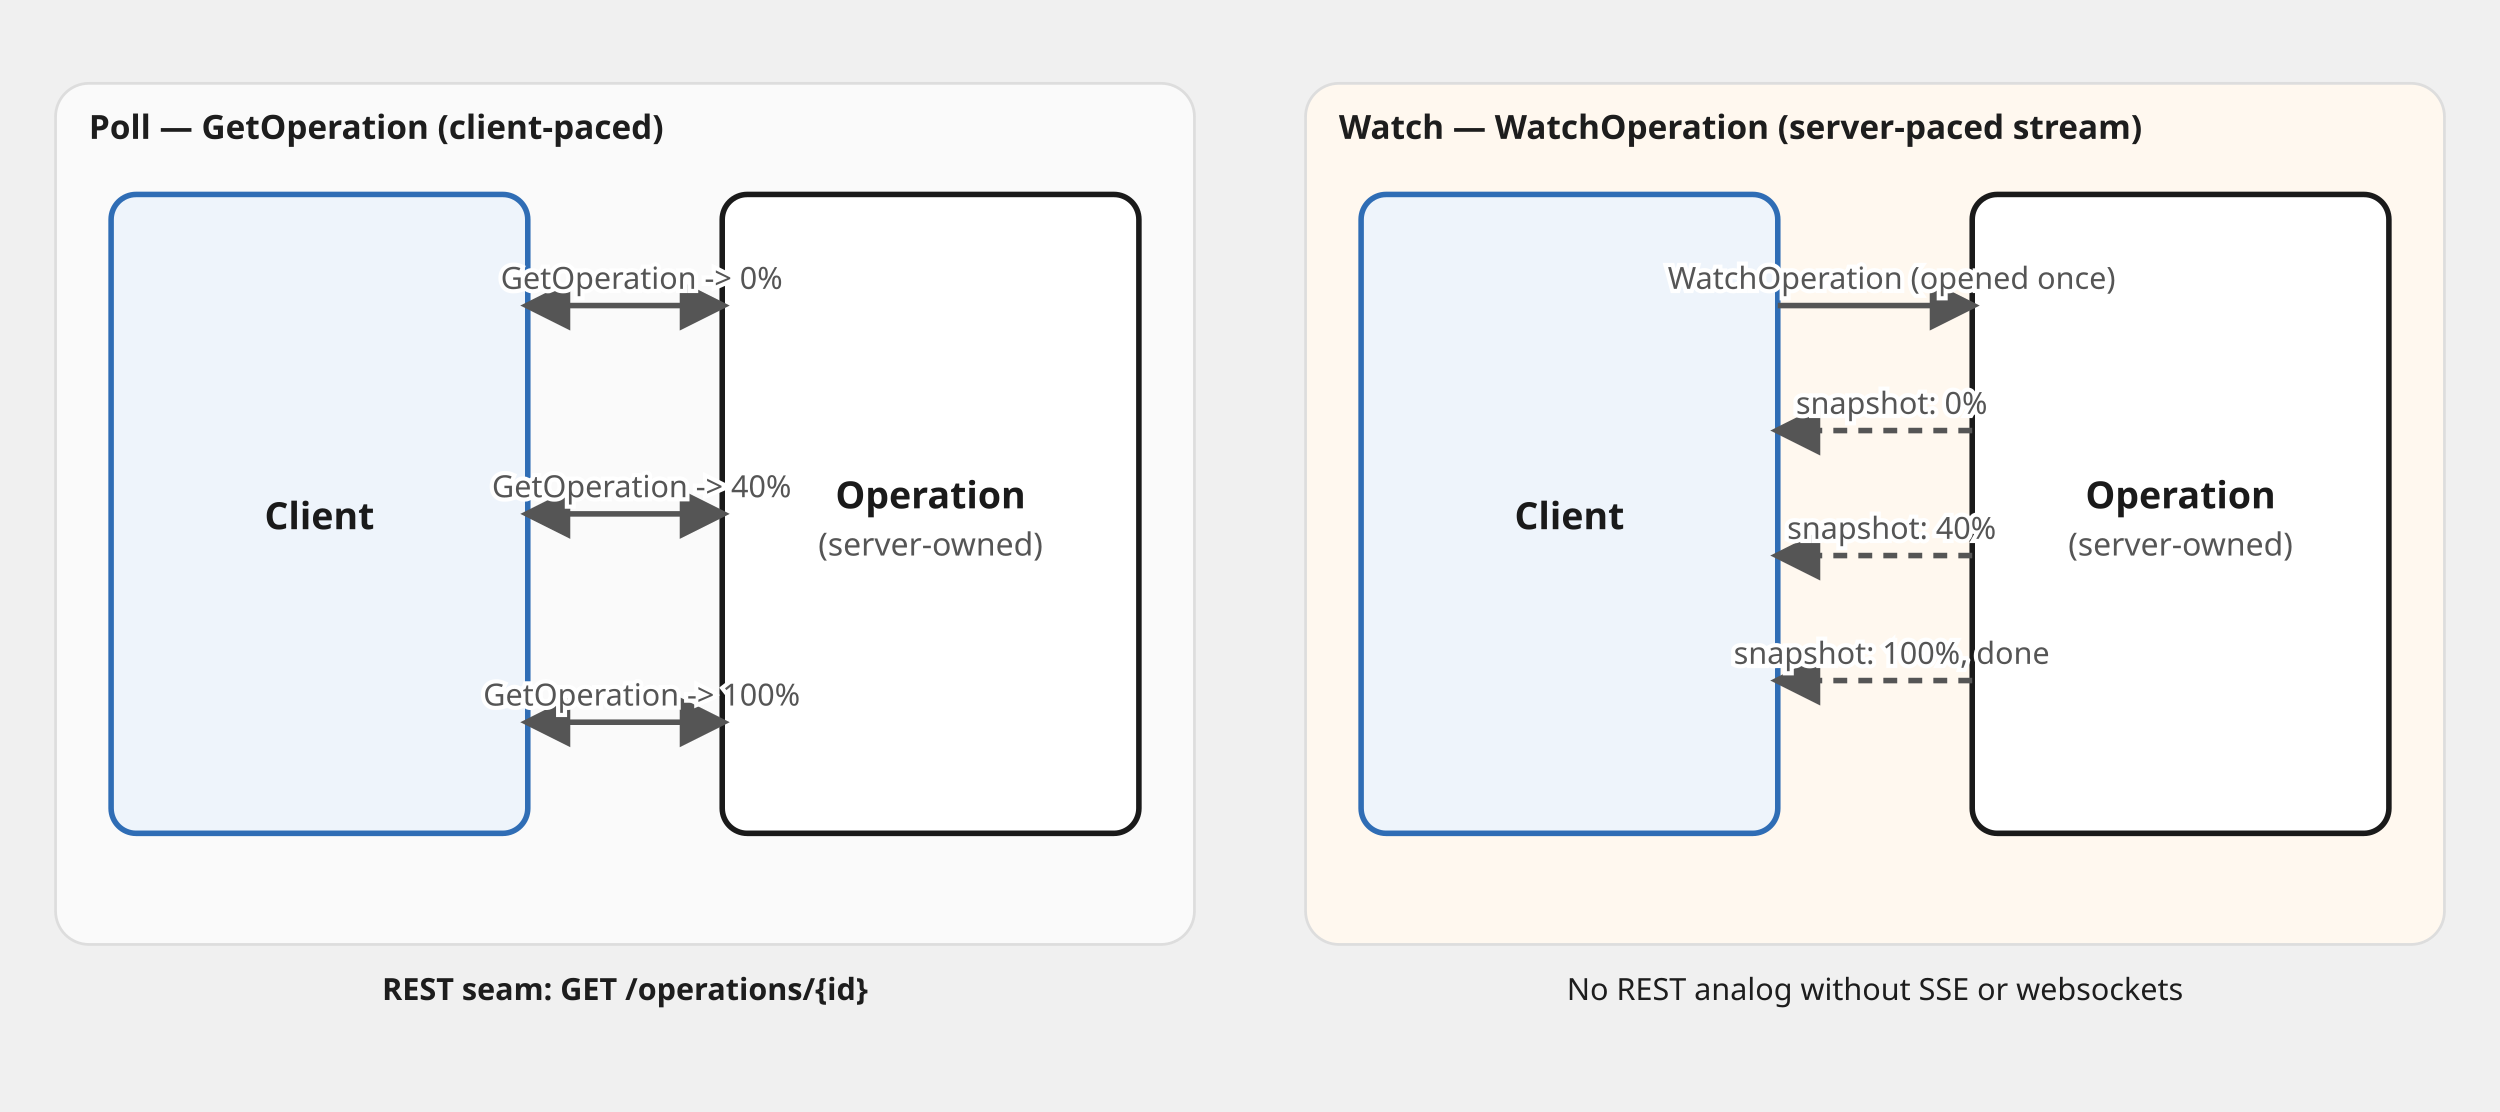
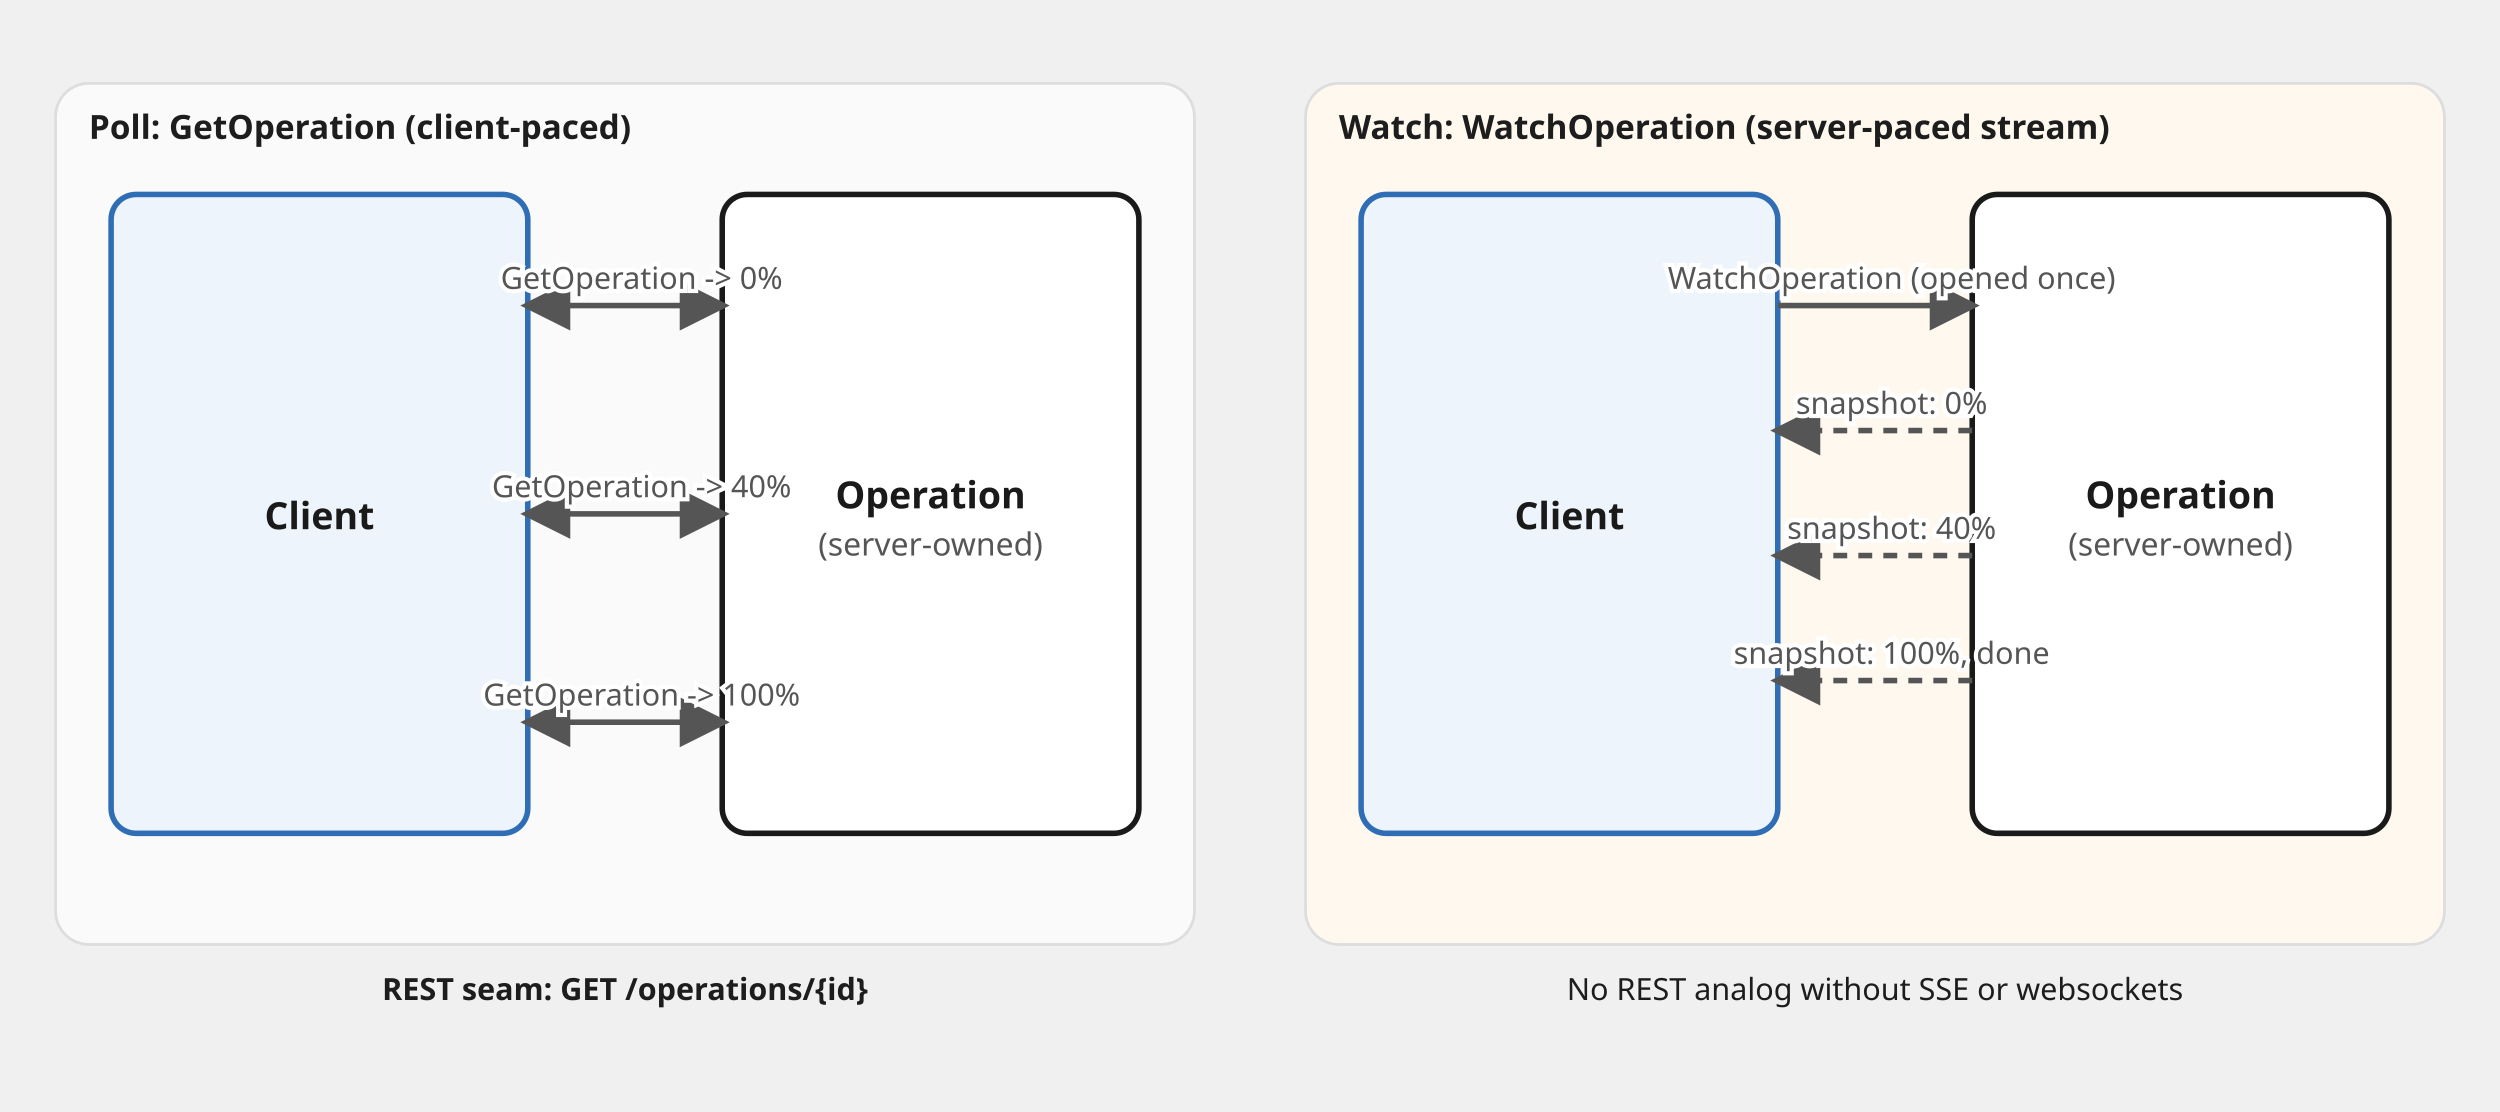
<svg xmlns="http://www.w3.org/2000/svg" viewBox="0 0 900 400" font-family="'Red Hat Text', system-ui, sans-serif" role="img">
  <defs>
    <marker id="a" viewBox="0 0 10 10" refX="8.5" refY="5" markerWidth="9" markerHeight="9" orient="auto-start-reverse">
      <path d="M0,0 L10,5 L0,10 z" fill="#555" />
    </marker>
    <marker id="am" viewBox="0 0 10 10" refX="8.5" refY="5" markerWidth="9" markerHeight="9" orient="auto-start-reverse">
      <path d="M0,0 L10,5 L0,10 z" fill="#e8870c" />
    </marker>
  </defs>
  <rect x="20" y="30" width="410" height="310" rx="12" fill="#fafafa" stroke="#ddd" />
-   <text x="32" y="50" font-size="12" font-weight="700" fill="#1d1d1d">Poll — GetOperation (client-paced)</text>
+   <text x="32" y="50" font-size="12" font-weight="700" fill="#1d1d1d">Poll: GetOperation (client-paced)</text>
  <rect x="470" y="30" width="410" height="310" rx="12" fill="#fff8ef" stroke="#ddd" />
-   <text x="482" y="50" font-size="12" font-weight="700" fill="#1d1d1d">Watch — WatchOperation (server-paced stream)</text>
+   <text x="482" y="50" font-size="12" font-weight="700" fill="#1d1d1d">Watch: WatchOperation (server-paced stream)</text>
  <rect x="40" y="70" width="150" height="230" rx="9" fill="#eef4fb" stroke="#2f6db5" stroke-width="2" />
  <text x="115.0" y="190.5" font-size="13.5" font-weight="700" fill="#1a1a1a" text-anchor="middle">Client</text>
  <rect x="260" y="70" width="150" height="230" rx="9" fill="#ffffff" stroke="#1a1a1a" stroke-width="2" />
  <text x="335.0" y="183.0" font-size="13.5" font-weight="700" fill="#1a1a1a" text-anchor="middle">Operation</text>
  <text x="335.0" y="200.0" font-size="11.5" fill="#555555" text-anchor="middle">(server-owned)</text>
  <rect x="490" y="70" width="150" height="230" rx="9" fill="#eef4fb" stroke="#2f6db5" stroke-width="2" />
  <text x="565.0" y="190.5" font-size="13.5" font-weight="700" fill="#1a1a1a" text-anchor="middle">Client</text>
  <rect x="710" y="70" width="150" height="230" rx="9" fill="#ffffff" stroke="#1a1a1a" stroke-width="2" />
  <text x="785.0" y="183.0" font-size="13.5" font-weight="700" fill="#1a1a1a" text-anchor="middle">Operation</text>
  <text x="785.0" y="200.0" font-size="11.5" fill="#555555" text-anchor="middle">(server-owned)</text>
  <path d="M190,110 L260,110" fill="none" stroke="#555" stroke-width="2" marker-start="url(#a)" marker-end="url(#a)" />
  <text x="231.0" y="104.0" font-size="11" fill="#ffffff" stroke="#ffffff" stroke-width="3" paint-order="stroke" text-anchor="middle">GetOperation -&gt; 0%</text>
  <text x="231.0" y="104.0" font-size="11" fill="#555" text-anchor="middle">GetOperation -&gt; 0%</text>
  <path d="M190,185 L260,185" fill="none" stroke="#555" stroke-width="2" marker-start="url(#a)" marker-end="url(#a)" />
  <text x="231.0" y="179.0" font-size="11" fill="#ffffff" stroke="#ffffff" stroke-width="3" paint-order="stroke" text-anchor="middle">GetOperation -&gt; 40%</text>
  <text x="231.0" y="179.0" font-size="11" fill="#555" text-anchor="middle">GetOperation -&gt; 40%</text>
  <path d="M190,260 L260,260" fill="none" stroke="#555" stroke-width="2" marker-start="url(#a)" marker-end="url(#a)" />
  <text x="231.0" y="254.0" font-size="11" fill="#ffffff" stroke="#ffffff" stroke-width="3" paint-order="stroke" text-anchor="middle">GetOperation -&gt; 100%</text>
  <text x="231.0" y="254.0" font-size="11" fill="#555" text-anchor="middle">GetOperation -&gt; 100%</text>
  <path d="M640,110 L710,110" fill="none" stroke="#555" stroke-width="2" marker-end="url(#a)" />
  <text x="681.0" y="104.0" font-size="11" fill="#ffffff" stroke="#ffffff" stroke-width="3" paint-order="stroke" text-anchor="middle">WatchOperation (opened once)</text>
  <text x="681.0" y="104.0" font-size="11" fill="#555" text-anchor="middle">WatchOperation (opened once)</text>
  <path d="M710,155 L640,155" fill="none" stroke="#555" stroke-width="2" stroke-dasharray="5 4" marker-end="url(#a)" />
  <text x="681.0" y="149.0" font-size="11" fill="#ffffff" stroke="#ffffff" stroke-width="3" paint-order="stroke" text-anchor="middle">snapshot: 0%</text>
  <text x="681.0" y="149.0" font-size="11" fill="#555" text-anchor="middle">snapshot: 0%</text>
  <path d="M710,200 L640,200" fill="none" stroke="#555" stroke-width="2" stroke-dasharray="5 4" marker-end="url(#a)" />
  <text x="681.0" y="194.0" font-size="11" fill="#ffffff" stroke="#ffffff" stroke-width="3" paint-order="stroke" text-anchor="middle">snapshot: 40%</text>
  <text x="681.0" y="194.0" font-size="11" fill="#555" text-anchor="middle">snapshot: 40%</text>
  <path d="M710,245 L640,245" fill="none" stroke="#555" stroke-width="2" stroke-dasharray="5 4" marker-end="url(#a)" />
  <text x="681.0" y="239.0" font-size="11" fill="#ffffff" stroke="#ffffff" stroke-width="3" paint-order="stroke" text-anchor="middle">snapshot: 100%, done</text>
  <text x="681.0" y="239.0" font-size="11" fill="#555" text-anchor="middle">snapshot: 100%, done</text>
  <text x="225" y="360" font-size="11" fill="#1d1d1d" text-anchor="middle" font-weight="700">REST seam: GET /operations/{id}</text>
  <text x="675" y="360" font-size="11" fill="#1d1d1d" text-anchor="middle">No REST analog without SSE or websockets</text>
</svg>
